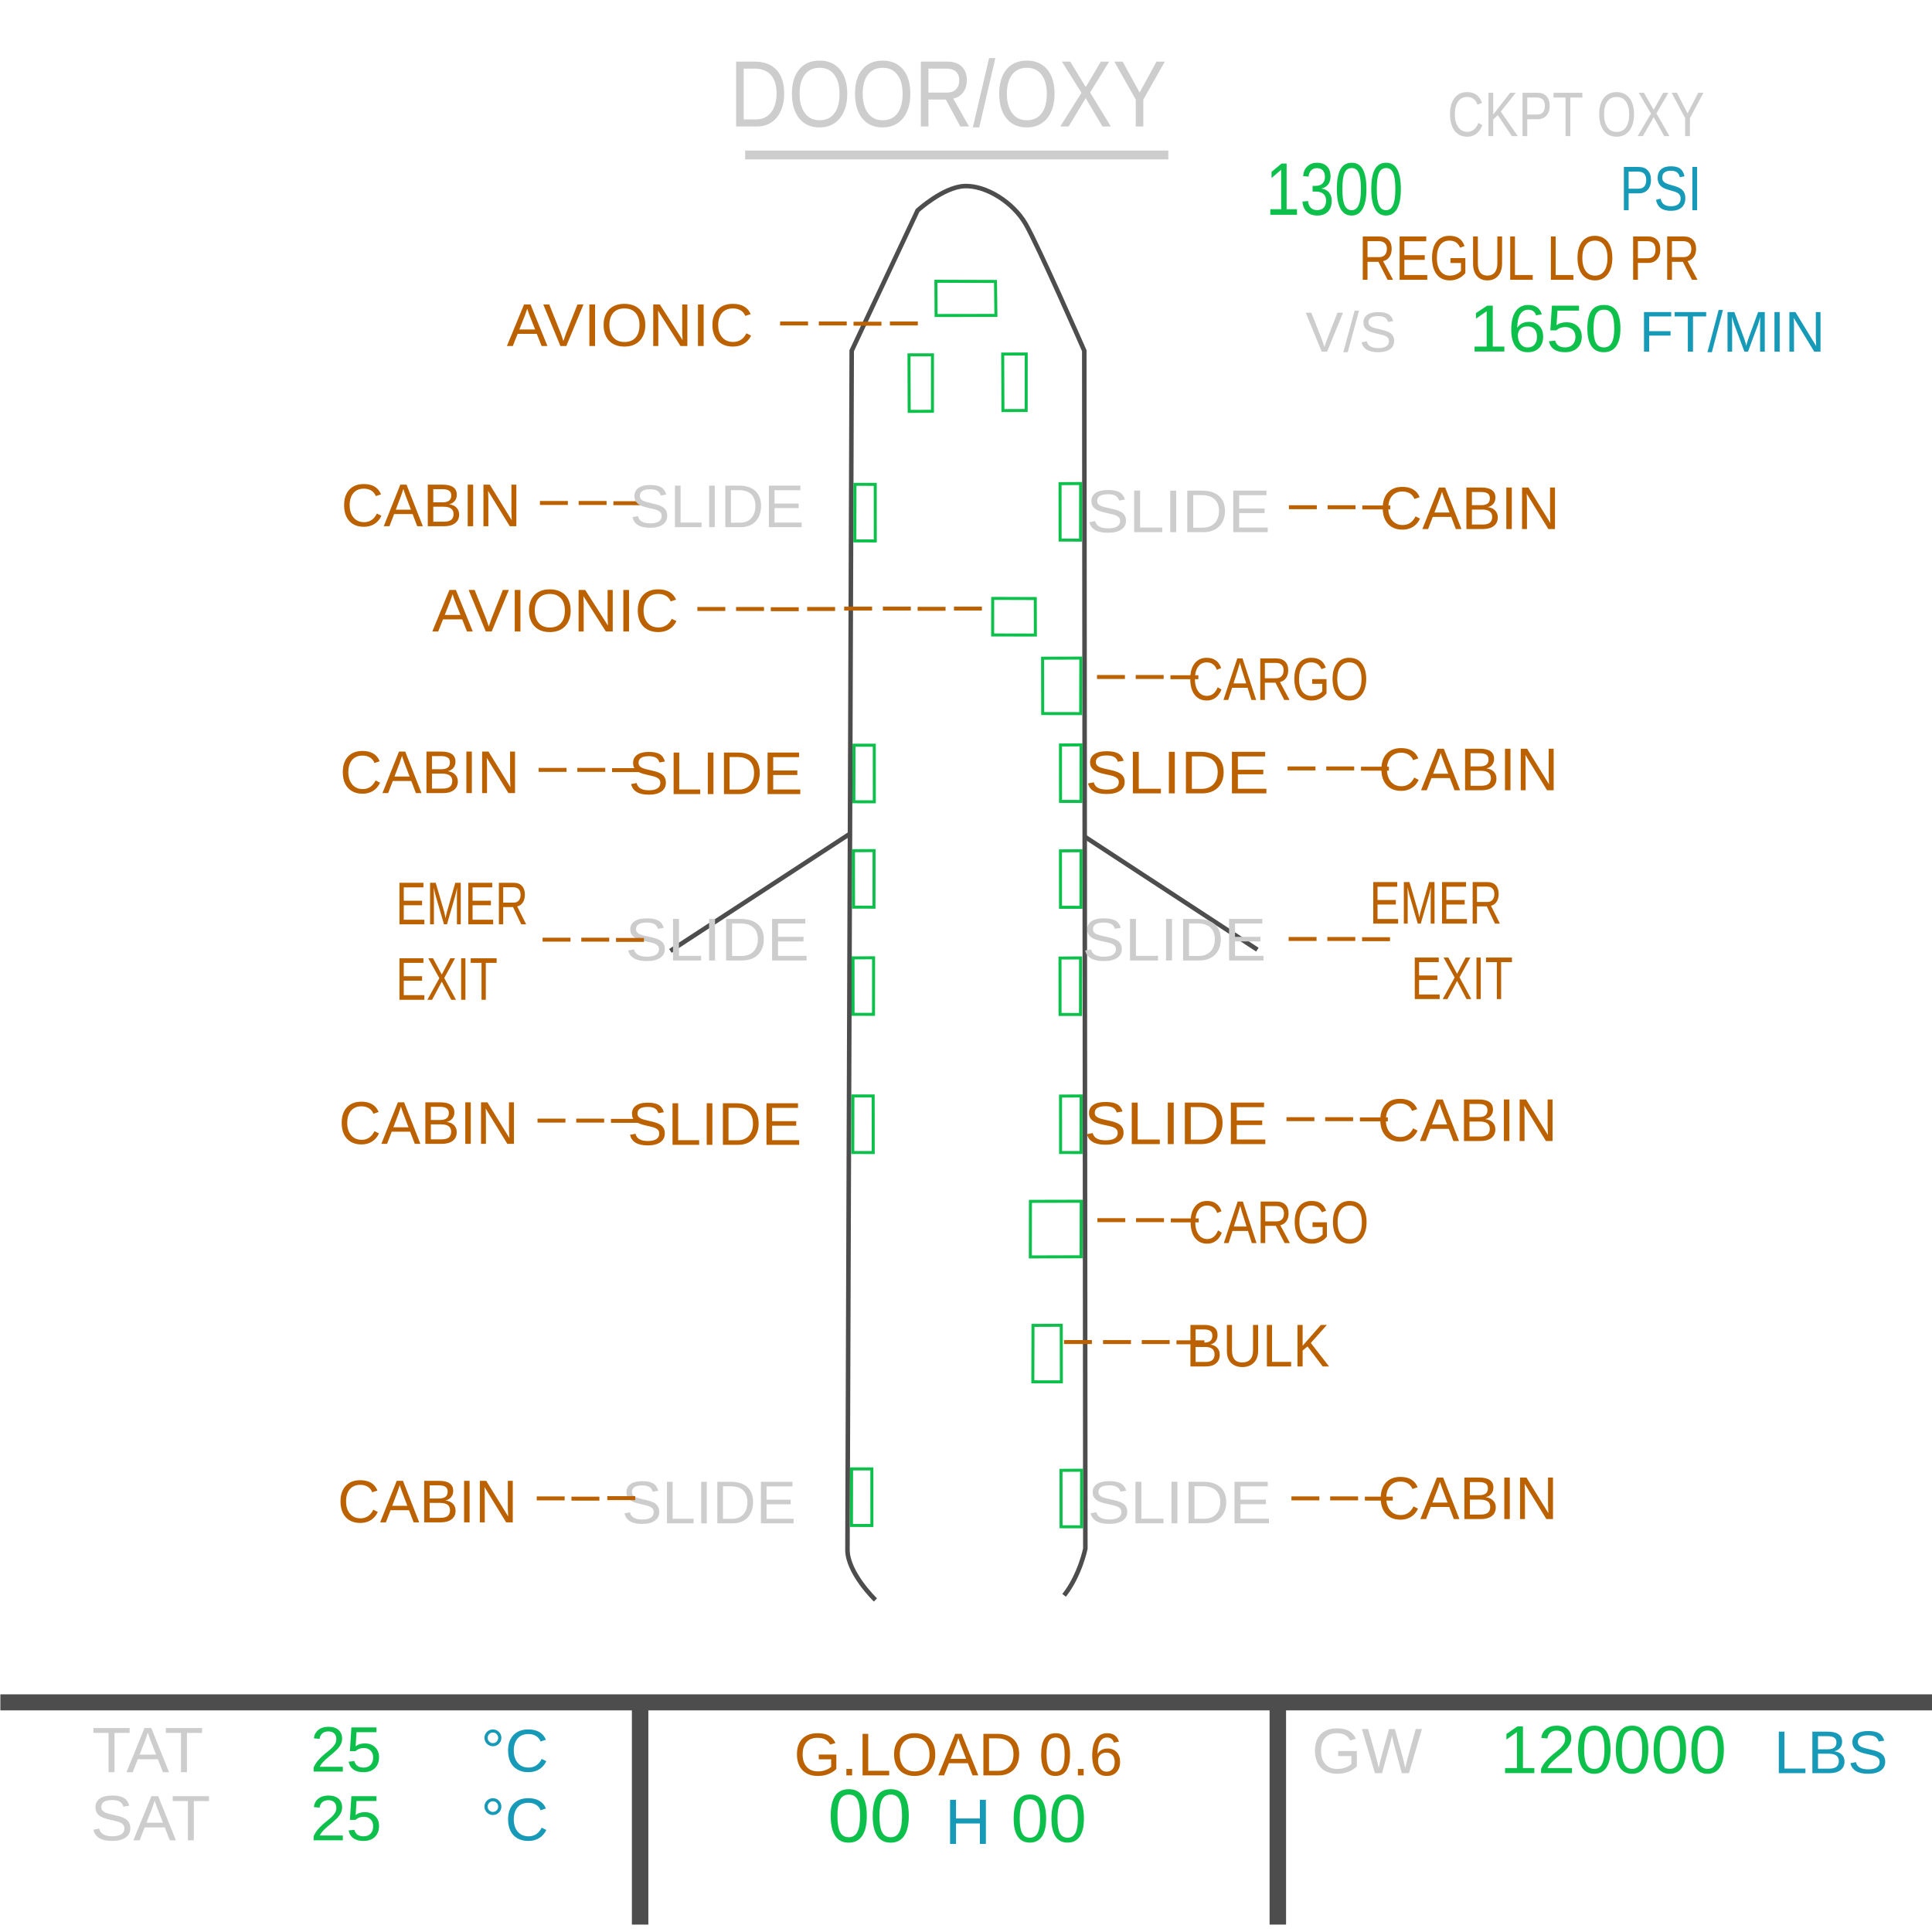
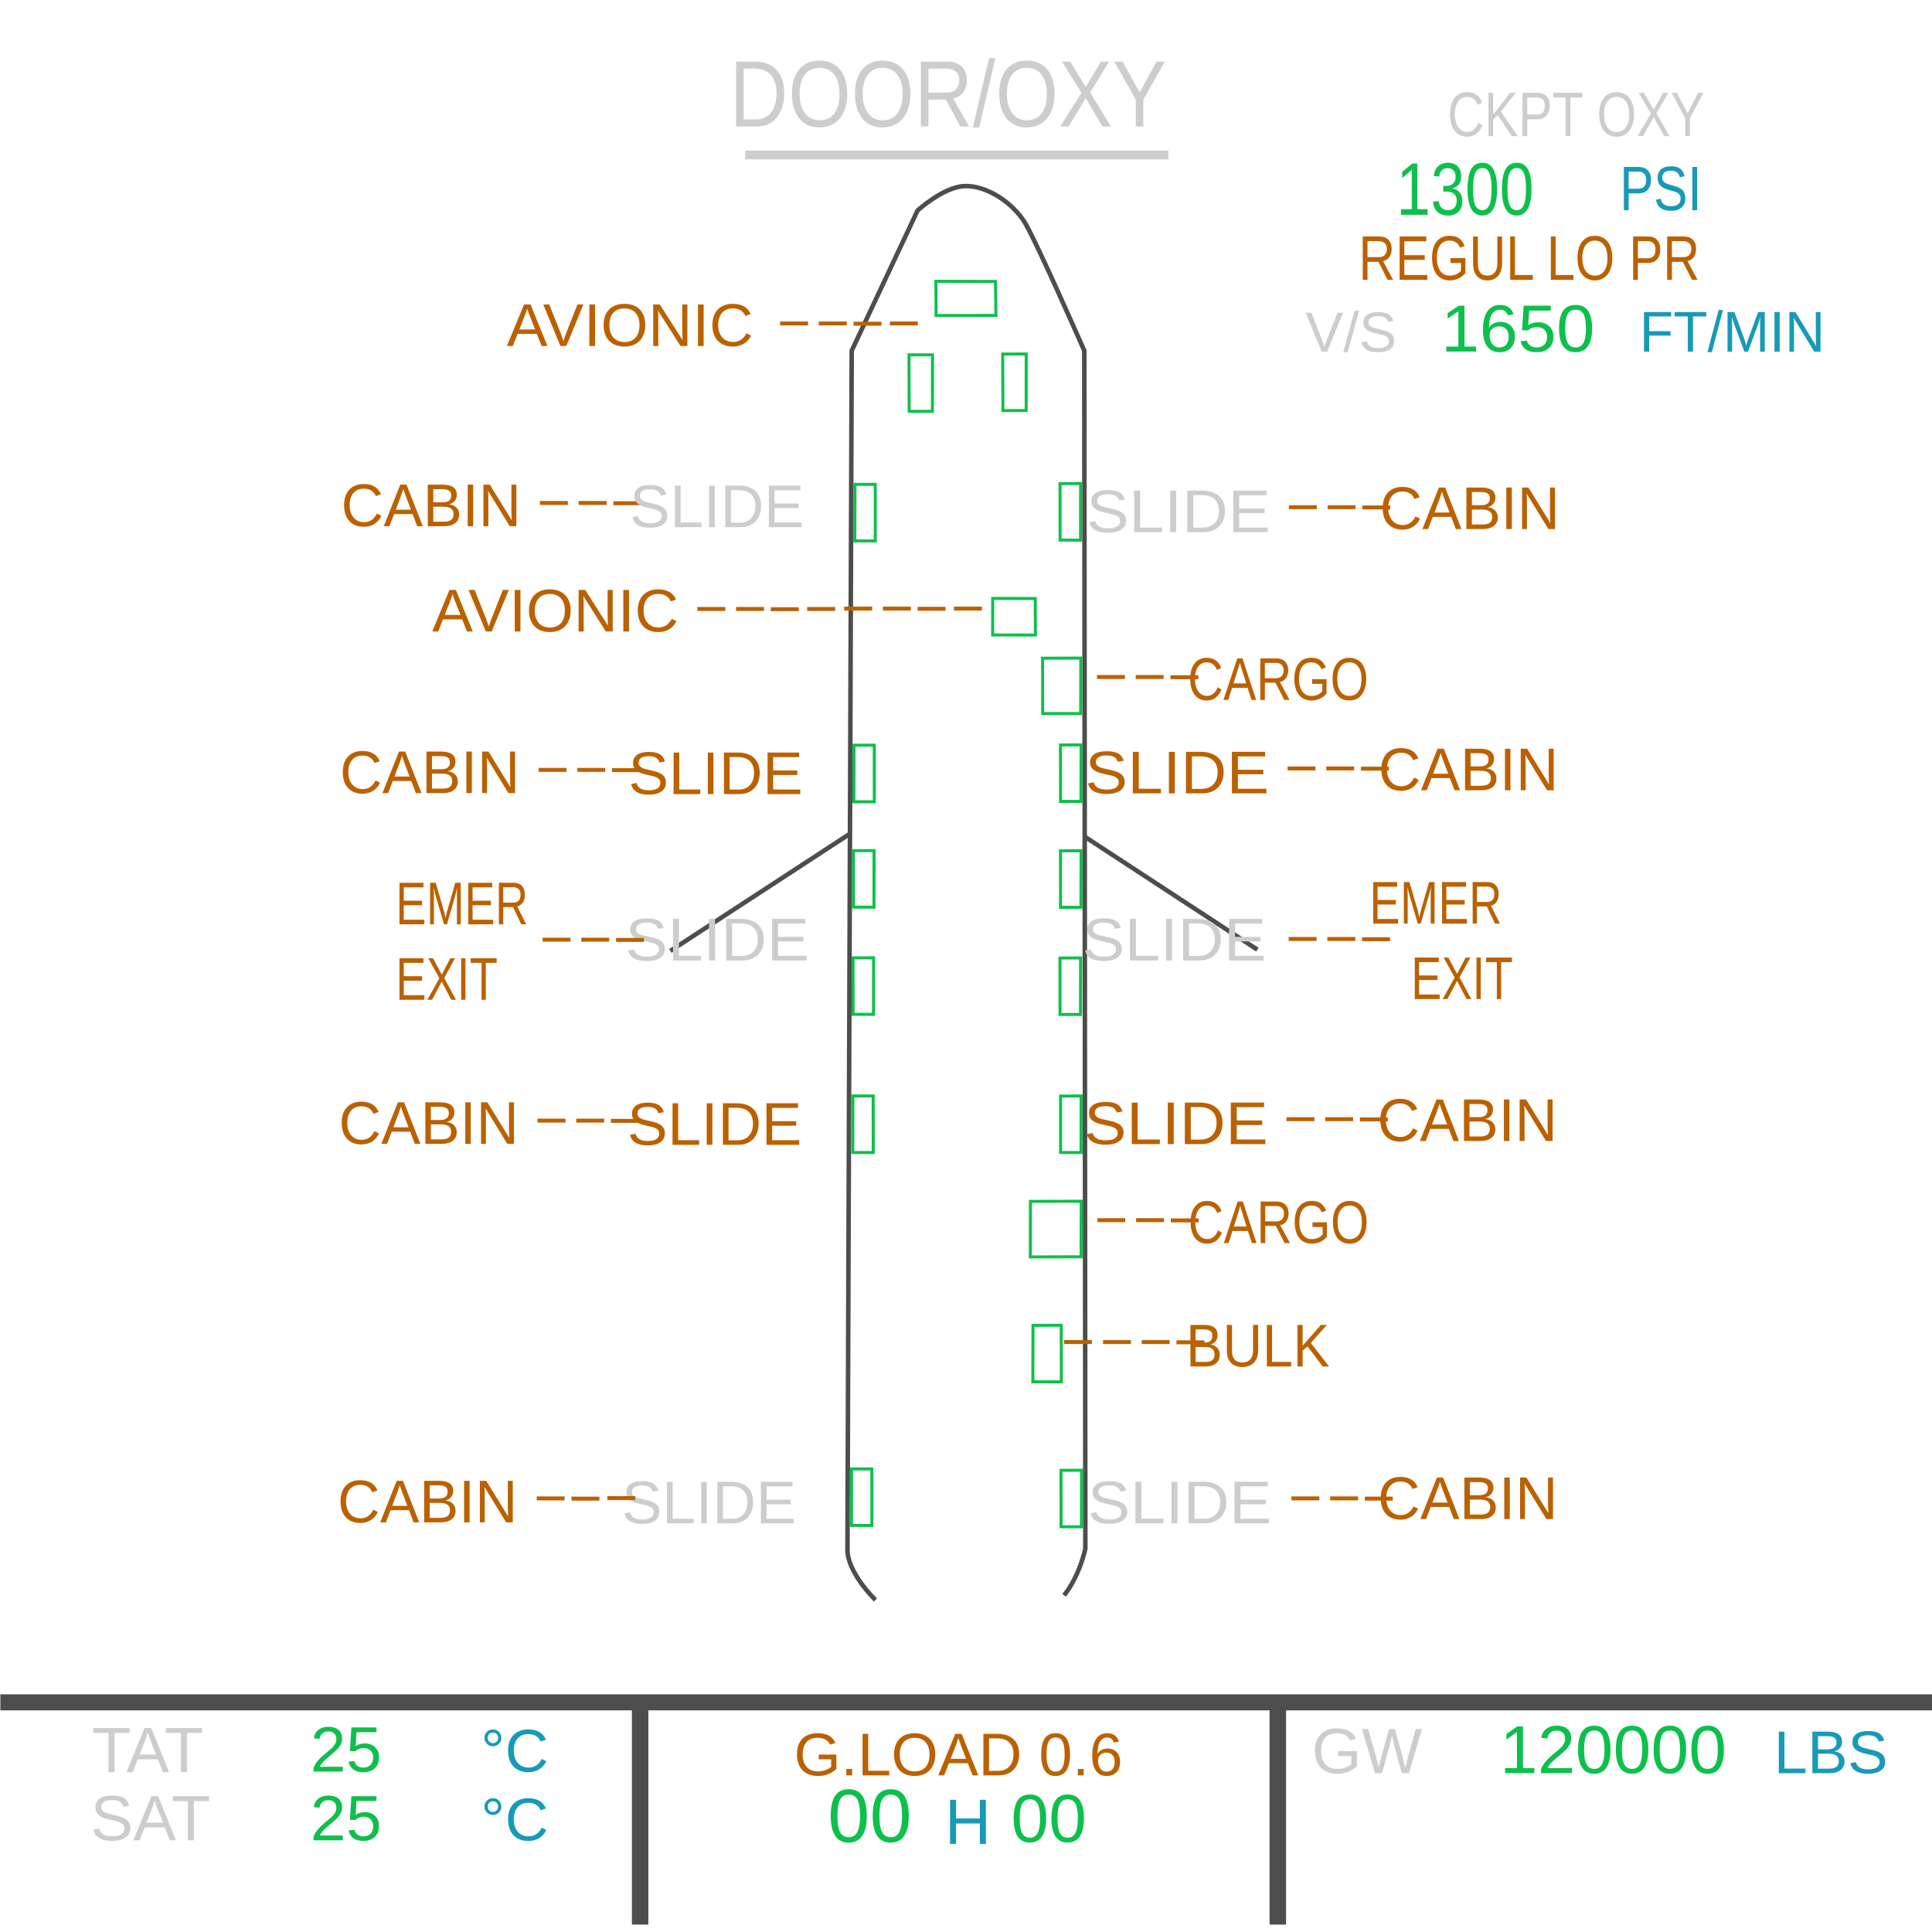
<svg xmlns="http://www.w3.org/2000/svg" width="1024pt" height="1024pt" viewBox="0 0 1024 1024" version="1.1" id="svg2">
  <defs id="defs373" />
  <g id="g913">
    <rect y="898.036" x="0.192" height="8.497" width="1023.902" id="rect3952" style="fill:#4d4d4d;fill-opacity:1" />
    <rect y="902.733" x="334.912" height="117.34" width="8.725" id="rect3956" style="fill:#4d4d4d;fill-opacity:1" />
    <rect style="fill:#4d4d4d;fill-opacity:1" id="rect4168" width="8.725" height="117.34" x="672.912" y="902.733" />
  </g>
  <text xml:space="preserve" style="font-style:normal;font-weight:normal;line-height:0%;font-family:'Liberation Sans';letter-spacing:0px;word-spacing:0px;fill:#179ab7;fill-opacity:1;stroke:none;stroke-width:1px;stroke-linecap:butt;stroke-linejoin:miter;stroke-opacity:1" x="500.752" y="977.318" id="text6232">
    <tspan id="tspan3726-1-4-5-7" x="500.752" y="977.318" style="font-style:normal;font-variant:normal;font-weight:normal;font-stretch:normal;font-size:34px;line-height:1.25;font-family:'Liberation Sans';-inkscape-font-specification:'Liberation Sans';fill:#179ab7;fill-opacity:1">H</tspan>
  </text>
  <text xml:space="preserve" style="font-style:normal;font-weight:normal;line-height:0%;font-family:'Liberation Sans';letter-spacing:0px;word-spacing:0px;fill:#179ab7;fill-opacity:1;stroke:none;stroke-width:1px;stroke-linecap:butt;stroke-linejoin:miter;stroke-opacity:1" x="254.868" y="938.986" id="text6233">
    <tspan id="tspan3726-1-4-5-3" x="254.868" y="938.986" style="font-style:normal;font-variant:normal;font-weight:normal;font-stretch:normal;font-size:32px;line-height:1.25;font-family:'Liberation Sans';-inkscape-font-specification:'Liberation Sans';fill:#179ab7;fill-opacity:1">°C</tspan>
  </text>
  <text xml:space="preserve" style="font-style:normal;font-weight:normal;line-height:0%;font-family:'Liberation Sans';letter-spacing:0px;word-spacing:0px;fill:#179ab7;fill-opacity:1;stroke:none;stroke-width:1px;stroke-linecap:butt;stroke-linejoin:miter;stroke-opacity:1" x="940.18" y="939.824" id="GW-weight-unit">
    <tspan id="tspan3726-1-4-5-7-7" x="940.18" y="939.824" style="font-style:normal;font-variant:normal;font-weight:normal;font-stretch:normal;font-size:32px;line-height:1.25;font-family:'Liberation Sans';-inkscape-font-specification:'Liberation Sans';fill:#179ab7;fill-opacity:1">LBS</tspan>
  </text>
  <text xml:space="preserve" style="font-style:normal;font-weight:normal;line-height:0%;font-family:'Liberation Sans';letter-spacing:0px;word-spacing:0px;fill:#000000;fill-opacity:1;stroke:none;stroke-width:1px;stroke-linecap:butt;stroke-linejoin:miter;stroke-opacity:1" x="695.25" y="939.804" id="text3912">
    <tspan id="tspan3914" x="695.25" y="939.804" style="font-style:normal;font-variant:normal;font-weight:normal;font-stretch:normal;font-size:34px;line-height:1.25;font-family:'Liberation Sans';-inkscape-font-specification:'Liberation Sans';fill:#cecdce">GW</tspan>
  </text>
  <text xml:space="preserve" style="font-style:normal;font-weight:normal;line-height:0%;font-family:'Liberation Sans';letter-spacing:0px;word-spacing:0px;fill:#000000;fill-opacity:1;stroke:none;stroke-width:1px;stroke-linecap:butt;stroke-linejoin:miter;stroke-opacity:1" x="48.732" y="939.298" id="text6235">
    <tspan id="tspan3914-9" x="48.732" y="939.298" style="font-style:normal;font-variant:normal;font-weight:normal;font-stretch:normal;font-size:34px;line-height:1.25;font-family:'Liberation Sans';-inkscape-font-specification:'Liberation Sans';fill:#cecdce">TAT</tspan>
  </text>
  <text xml:space="preserve" style="font-style:normal;font-weight:normal;line-height:0%;font-family:'Liberation Sans';letter-spacing:0px;word-spacing:0px;fill:#000000;fill-opacity:1;stroke:none;stroke-width:1px;stroke-linecap:butt;stroke-linejoin:miter;stroke-opacity:1" x="47.952" y="975.403" id="text6236">
    <tspan id="tspan3914-9-4" x="47.952" y="975.403" style="font-style:normal;font-variant:normal;font-weight:normal;font-stretch:normal;font-size:34px;line-height:1.25;font-family:'Liberation Sans';-inkscape-font-specification:'Liberation Sans';fill:#cecdce">SAT</tspan>
  </text>
  <text xml:space="preserve" style="font-style:normal;font-weight:normal;line-height:0%;font-family:'Liberation Sans';text-align:end;letter-spacing:0px;word-spacing:0px;text-anchor:end;fill:#000000;fill-opacity:1;stroke:none;stroke-width:1px;stroke-linecap:butt;stroke-linejoin:miter;stroke-opacity:1" x="212.326" y="938.966" id="TAT">
    <tspan id="tspan5151-5-7-1" x="212.326" y="938.966" style="font-style:normal;font-variant:normal;font-weight:normal;font-stretch:normal;font-size:34px;line-height:1.25;font-family:'Liberation Sans';-inkscape-font-specification:'Liberation Sans';text-align:end;text-anchor:end;fill:#0dc04b">25</tspan>
  </text>
  <text xml:space="preserve" style="font-style:normal;font-weight:normal;line-height:0%;font-family:'Liberation Sans';text-align:end;letter-spacing:0px;word-spacing:0px;text-anchor:end;fill:#000000;fill-opacity:1;stroke:none;stroke-width:1px;stroke-linecap:butt;stroke-linejoin:miter;stroke-opacity:1" x="212.326" y="975.404" id="SAT">
    <tspan id="tspan5151-5-7-1-0" x="212.326" y="975.404" style="font-style:normal;font-variant:normal;font-weight:normal;font-stretch:normal;font-size:34px;line-height:1.25;font-family:'Liberation Sans';-inkscape-font-specification:'Liberation Sans';text-align:end;text-anchor:end;fill:#0dc04b">25</tspan>
  </text>
  <text xml:space="preserve" style="font-style:normal;font-weight:normal;line-height:0%;font-family:'Liberation Sans';text-align:end;letter-spacing:0px;word-spacing:0px;text-anchor:end;fill:#000000;fill-opacity:1;stroke:none;stroke-width:1px;stroke-linecap:butt;stroke-linejoin:miter;stroke-opacity:1" x="925.09" y="939.785" id="GW">
    <tspan id="tspan5151-5-7-1-9" x="925.09" y="939.785" style="font-style:normal;font-variant:normal;font-weight:normal;font-stretch:normal;font-size:36px;line-height:1.25;font-family:'Liberation Sans';-inkscape-font-specification:'Liberation Sans';text-align:end;text-anchor:end;fill:#0dc04b">120000</tspan>
  </text>
  <text id="text4170" y="975.424" x="254.868" style="font-style:normal;font-weight:normal;line-height:0%;font-family:'Liberation Sans';letter-spacing:0px;word-spacing:0px;fill:#179ab7;fill-opacity:1;stroke:none;stroke-width:1px;stroke-linecap:butt;stroke-linejoin:miter;stroke-opacity:1" xml:space="preserve">
    <tspan style="font-style:normal;font-variant:normal;font-weight:normal;font-stretch:normal;font-size:32px;line-height:1.25;font-family:'Liberation Sans';-inkscape-font-specification:'Liberation Sans';fill:#179ab7;fill-opacity:1" y="975.424" x="254.868" id="tspan4172">°C</tspan>
  </text>
  <text id="UTCh" y="976.252" x="465.991" style="font-style:normal;font-weight:normal;line-height:0%;font-family:'Liberation Sans';text-align:center;letter-spacing:0px;word-spacing:0px;text-anchor:middle;fill:#000000;fill-opacity:1;stroke:none;stroke-width:1px;stroke-linecap:butt;stroke-linejoin:miter;stroke-opacity:1" xml:space="preserve">
    <tspan style="font-style:normal;font-variant:normal;font-weight:normal;font-stretch:normal;font-size:40px;line-height:1.25;font-family:'Liberation Sans';-inkscape-font-specification:'Liberation Sans';text-align:center;text-anchor:middle;fill:#0dc04b" y="976.252" x="465.991" id="tspan4176">00</tspan>
  </text>
  <text xml:space="preserve" style="font-style:normal;font-weight:normal;line-height:0%;font-family:'Liberation Sans';text-align:center;letter-spacing:0px;word-spacing:0px;text-anchor:middle;fill:#000000;fill-opacity:1;stroke:none;stroke-width:1px;stroke-linecap:butt;stroke-linejoin:miter;stroke-opacity:1" x="560.885" y="976.252" id="UTCm">
    <tspan id="tspan4180" x="560.885" y="976.252" style="font-style:normal;font-variant:normal;font-weight:normal;font-stretch:normal;font-size:36px;line-height:1.25;font-family:'Liberation Sans';-inkscape-font-specification:'Liberation Sans';text-align:center;text-anchor:middle;fill:#0dc04b">00</tspan>
  </text>
  <text xml:space="preserve" style="font-style:normal;font-weight:normal;line-height:0%;font-family:'Liberation Sans';text-align:center;letter-spacing:0px;word-spacing:0px;text-anchor:middle;fill:#000000;fill-opacity:1;stroke:none;stroke-width:1px;stroke-linecap:butt;stroke-linejoin:miter;stroke-opacity:1" x="512.932" y="940.985" id="GLoad">
    <tspan id="tspan861" x="512.932" y="940.985" style="font-style:normal;font-variant:normal;font-weight:normal;font-stretch:normal;font-size:32px;line-height:1.25;font-family:'Liberation Sans';-inkscape-font-specification:'Liberation Sans';text-align:center;text-anchor:middle;fill:#bb6100;fill-opacity:1">G.LOAD 0.6</tspan>
  </text>
  <text xml:space="preserve" style="font-style:normal;font-weight:normal;line-height:0%;font-family:'Liberation Sans';letter-spacing:0px;word-spacing:0px;fill:#000000;fill-opacity:1;stroke:none;stroke-width:1px;stroke-linecap:butt;stroke-linejoin:miter;stroke-opacity:1" x="546.919" y="62.163" id="PageTitleAPU" transform="scale(0.9272415,1.078468)">
    <tspan id="tspan3716" x="546.919" y="62.163" style="font-style:normal;font-variant:normal;font-weight:normal;font-stretch:normal;font-size:46.362px;line-height:1.25;font-family:'Liberation Sans';-inkscape-font-specification:'Liberation Sans';text-align:center;text-anchor:middle;fill:#cecdce">DOOR/OXY</tspan>
  </text>
  <rect style="fill:#cecdce;fill-opacity:1" id="PageTitleAPU2" width="224.293" height="4.678" x="394.949" y="79.798" />
  <path style="fill:none;fill-rule:evenodd;stroke:#4d4d4d;stroke-width:2.4;stroke-linecap:butt;stroke-linejoin:miter;stroke-opacity:1;stroke-miterlimit:4;stroke-dasharray:none" d="m 464,848 c 0,0 -14.829,-14.25 -14.829,-26.634 0,-12.383 2.251,-635.481 2.251,-635.481 L 486.321,111.586 c 0,0 13.509,-12.383 24.766,-12.946 11.257,-0.563 25.892,8.443 32.647,20.263 6.754,11.82 30.958,66.982 30.958,66.982 l 0.563,634.919 c 0,0 -2.814,14.072 -11.257,24.766" id="aircraft" />
  <path style="fill:none;fill-rule:evenodd;stroke:#4d4d4d;stroke-width:2.4;stroke-linecap:butt;stroke-linejoin:miter;stroke-opacity:1;stroke-miterlimit:4;stroke-dasharray:none" d="m 575.254,443.68 91.185,59.664" id="path4257" />
  <path style="fill:none;fill-rule:evenodd;stroke:#4d4d4d;stroke-width:2.4;stroke-linecap:butt;stroke-linejoin:miter;stroke-opacity:1;stroke-miterlimit:4;stroke-dasharray:none" d="M 450.625,441.812 355.312,504" id="path4259" />
  <path style="fill:none;fill-opacity:1;fill-rule:evenodd;stroke:#0dc04b;stroke-width:1.6;stroke-linecap:butt;stroke-linejoin:miter;stroke-opacity:1;stroke-miterlimit:4;stroke-dasharray:none" d="m 496.045,149.08 0.102,18.145 31.708,-0.048 -0.219,-18.001 z" id="Avionics1" />
  <path id="Avionics2" d="m 494.235,188.063 -12.456,0.02 0.113,29.959 12.322,-0.052 z" style="fill:none;fill-opacity:1;fill-rule:evenodd;stroke:#0dc04b;stroke-width:1.6;stroke-linecap:butt;stroke-linejoin:miter;stroke-miterlimit:4;stroke-dasharray:none;stroke-opacity:1" />
  <text xml:space="preserve" style="font-style:normal;font-variant:normal;font-weight:normal;font-stretch:normal;line-height:0%;font-family:'Liberation Sans';-inkscape-font-specification:'Liberation Sans';text-align:end;letter-spacing:0px;word-spacing:0px;text-anchor:end;fill:#000000;fill-opacity:1;stroke:none;stroke-width:1px;stroke-linecap:butt;stroke-linejoin:miter;stroke-opacity:1" x="407.014" y="184.449" id="AvionicsLbl1" transform="scale(1.005814,0.9942194)">
    <tspan id="tspan4271" x="407.014" y="184.449" style="font-size:32.186px;line-height:1.25;fill:#bb6100;fill-opacity:1">AVIONIC</tspan>
  </text>
  <path style="fill:#bb6100;fill-opacity:1;fill-rule:evenodd;stroke:#bb6100;stroke-width:2.612;stroke-linecap:butt;stroke-linejoin:miter;stroke-miterlimit:4;stroke-dasharray:none;stroke-dashoffset:7.68;stroke-opacity:1" d="M 516.836 214.307 L 535.334 214.307 L 516.836 214.307 z M 542.484 214.307 L 560.98 214.307 L 542.484 214.307 z M 589.582 214.307 L 608.08 214.307 L 589.582 214.307 z M 565.488 214.461 L 583.986 214.461 L 565.488 214.461 z " transform="scale(0.8,0.8)" id="AvionicsLine1" />
  <path style="fill:none;fill-opacity:1;fill-rule:evenodd;stroke:#0dc04b;stroke-width:1.6;stroke-linecap:butt;stroke-linejoin:miter;stroke-miterlimit:4;stroke-dasharray:none;stroke-opacity:1" d="m 463.895,256.717 -10.743,-0.003 -0.071,29.968 10.839,0.024 z" id="Cabin1Left" />
  <path id="Cabin1Right" d="m 572.755,256.281 -10.909,0.063 0.029,29.901 10.839,0.024 z" style="fill:none;fill-opacity:1;fill-rule:evenodd;stroke:#0dc04b;stroke-width:1.6;stroke-linecap:butt;stroke-linejoin:miter;stroke-miterlimit:4;stroke-dasharray:none;stroke-opacity:1" />
  <text xml:space="preserve" style="font-style:normal;font-variant:normal;font-weight:normal;font-stretch:normal;line-height:0%;font-family:'Liberation Sans';-inkscape-font-specification:'Liberation Sans';text-align:end;letter-spacing:0px;word-spacing:0px;text-anchor:end;fill:#bb6100;fill-opacity:1;stroke:none;stroke-width:1px;stroke-linecap:butt;stroke-linejoin:miter;stroke-opacity:1" x="289.621" y="275.521" id="Cabin1LeftLbl" transform="scale(0.9878765,1.012272)">
    <tspan id="tspan4291" x="289.621" y="275.521" style="font-size:31.612px;line-height:1.25">CABIN</tspan>
  </text>
  <path style="fill:#bb6100;fill-opacity:1;fill-rule:evenodd;stroke:#bb6100;stroke-width:2.089;stroke-linecap:butt;stroke-linejoin:miter;stroke-miterlimit:4;stroke-dasharray:none;stroke-dashoffset:7.68;stroke-opacity:1" d="m 286.179,266.584 14.797,0 z m 20.517,0 14.798,0 z m 18.405,0.125 14.797,0 z" id="Cabin1LeftLine" />
  <text xml:space="preserve" style="font-style:normal;font-weight:normal;line-height:0%;font-family:'Liberation Sans';text-align:end;letter-spacing:0px;word-spacing:0px;text-anchor:end;fill:#cecdce;fill-opacity:1;stroke:none;stroke-width:1px;stroke-linecap:butt;stroke-linejoin:miter;stroke-opacity:1;" x="436.253" y="279.41" id="Cabin1LeftSlide">
    <tspan id="tspan4301" x="436.253" y="279.41" style="font-size:32px;line-height:1.25;fill:#cecdce;fill-opacity:1;">SLIDE</tspan>
  </text>
  <text transform="scale(1.005814,0.9942194)" id="AvionicsLbl2" y="336.654" x="367.691" style="font-style:normal;font-variant:normal;font-weight:normal;font-stretch:normal;line-height:0%;font-family:'Liberation Sans';-inkscape-font-specification:'Liberation Sans';text-align:end;letter-spacing:0px;word-spacing:0px;text-anchor:end;fill:#000000;fill-opacity:1;stroke:none;stroke-width:1px;stroke-linecap:butt;stroke-linejoin:miter;stroke-opacity:1" xml:space="preserve">
    <tspan style="font-size:32.186px;line-height:1.25;fill:#bb6100;fill-opacity:1" y="336.654" x="367.691" id="tspan4364">AVIONIC</tspan>
  </text>
  <path style="fill:#bb6100;fill-opacity:1;fill-rule:evenodd;stroke:#bb6100;stroke-width:2.612;stroke-linecap:butt;stroke-linejoin:miter;stroke-miterlimit:4;stroke-dasharray:none;stroke-dashoffset:7.68;stroke-opacity:1" d="M 559.289 403.195 L 577.787 403.195 L 559.289 403.195 z M 584.938 403.195 L 603.434 403.195 L 584.938 403.195 z M 632.035 403.195 L 650.533 403.195 L 632.035 403.195 z M 607.941 403.35 L 626.439 403.35 L 607.941 403.35 z M 462.023 403.463 L 480.521 403.463 L 462.023 403.463 z M 487.672 403.463 L 506.168 403.463 L 487.672 403.463 z M 534.77 403.463 L 553.268 403.463 L 534.77 403.463 z M 510.676 403.619 L 529.174 403.619 L 510.676 403.619 z " transform="scale(0.8,0.8)" id="AvionicsLine2" />
  <path style="fill:none;fill-rule:evenodd;stroke:#0dc04b;stroke-width:1.6;stroke-linecap:butt;stroke-linejoin:miter;stroke-miterlimit:4;stroke-dasharray:none;stroke-opacity:1" d="m 526.156,317.167 -0.032,19.367 22.645,0.054 -0.054,-19.346 z" id="Avionics4" />
  <path style="fill:none;fill-opacity:1;fill-rule:evenodd;stroke:#0dc04b;stroke-width:1.6;stroke-linecap:butt;stroke-linejoin:miter;stroke-miterlimit:4;stroke-dasharray:none;stroke-opacity:1" d="m 543.912,187.633 -12.456,0.02 0.113,29.959 12.322,-0.052 z" id="Avionics3" />
  <text transform="scale(0.9878765,1.012272)" id="Cabin1RightLbl" y="277.01" x="846.867" style="font-style:normal;font-variant:normal;font-weight:normal;font-stretch:normal;line-height:0%;font-family:'Liberation Sans';-inkscape-font-specification:'Liberation Sans';text-align:end;letter-spacing:0px;word-spacing:0px;text-anchor:end;fill:#bb6100;fill-opacity:1;stroke:none;stroke-width:1px;stroke-linecap:butt;stroke-linejoin:miter;stroke-opacity:1" xml:space="preserve">
    <tspan y="277.01" x="846.867" id="tspan4388" style="font-size:31.612px;line-height:1.25">CABIN</tspan>
  </text>
  <text id="Cabin1RightSlide" y="289.655" x="665.713" style="font-style:normal;font-weight:normal;line-height:0%;font-family:'Liberation Sans';text-align:end;letter-spacing:0px;word-spacing:0px;text-anchor:end;fill:#cecdce;fill-opacity:1;stroke:none;stroke-width:1px;stroke-linecap:butt;stroke-linejoin:miter;stroke-opacity:1;" xml:space="preserve" transform="scale(1.026955,0.9737524)">
    <tspan y="289.655" x="665.713" id="tspan4398" style="font-size:32.863px;line-height:1.25;fill:#cecdce;fill-opacity:1;">SLIDE</tspan>
  </text>
  <path style="fill:#bb6100;fill-opacity:1;fill-rule:evenodd;stroke:#bb6100;stroke-width:2.612;stroke-linecap:butt;stroke-linejoin:miter;stroke-miterlimit:4;stroke-dasharray:none;stroke-dashoffset:7.68;stroke-opacity:1" d="m 853.92,336.043 18.498,0 z m 25.648,0 18.496,0 z m 23.004,0.154 18.498,0 z" transform="scale(0.8,0.8)" id="Cabin1RightLine" />
  <path style="fill:none;fill-opacity:1;fill-rule:evenodd;stroke:#0dc04b;stroke-width:1.6;stroke-linecap:butt;stroke-linejoin:miter;stroke-miterlimit:4;stroke-dasharray:none;stroke-opacity:1" d="m 572.856,348.797 -20.263,0.062 0.053,29.341 20.133,0.023 z" id="Cargo1Door" />
  <text transform="scale(0.9037763,1.106469)" xml:space="preserve" style="font-style:normal;font-variant:normal;font-weight:normal;font-stretch:normal;line-height:0%;font-family:'Liberation Sans';-inkscape-font-specification:'Liberation Sans';text-align:end;letter-spacing:0px;word-spacing:0px;text-anchor:end;fill:#bb6100;fill-opacity:1;stroke:none;stroke-width:1px;stroke-linecap:butt;stroke-linejoin:miter;stroke-opacity:1" x="812.605" y="335.279" id="Cargo1Lbl">
    <tspan id="tspan4422" x="812.605" y="335.279" style="font-size:28.921px;line-height:1.25">CARGO</tspan>
  </text>
  <path style="fill:#bb6100;fill-opacity:1;fill-rule:evenodd;stroke:#bb6100;stroke-width:2.089;stroke-linecap:butt;stroke-linejoin:miter;stroke-miterlimit:4;stroke-dasharray:none;stroke-dashoffset:7.68;stroke-opacity:1" d="m 581.433,358.819 14.798,0 -14.798,0 z m 20.519,0 14.797,0 -14.797,0 z m 18.403,0.125 14.798,0 -14.798,0 z" id="Cargo1Line" />
  <text transform="scale(1.026955,0.9737524)" xml:space="preserve" style="font-style:normal;font-weight:normal;line-height:0%;font-family:'Liberation Sans';text-align:end;letter-spacing:0px;word-spacing:0px;text-anchor:end;fill:#cecdce;fill-opacity:1;stroke:none;stroke-width:1px;stroke-linecap:butt;stroke-linejoin:miter;stroke-opacity:1;" x="663.556" y="522.788" id="ExitRSlide">
    <tspan id="tspan4432" x="663.556" y="522.788" style="font-size:32.863px;line-height:1.25;fill:#cecdce;fill-opacity:1;">SLIDE</tspan>
  </text>
  <text id="ExitLSlide" y="522.788" x="427.714" style="font-style:normal;font-weight:normal;line-height:0%;font-family:'Liberation Sans';text-align:end;letter-spacing:0px;word-spacing:0px;text-anchor:end;fill:#cecdce;fill-opacity:1;stroke:none;stroke-width:1px;stroke-linecap:butt;stroke-linejoin:miter;stroke-opacity:1;" xml:space="preserve" transform="scale(1.026955,0.9737524)">
    <tspan y="522.788" x="427.714" id="tspan4436" style="font-size:32.863px;line-height:1.25;fill:#cecdce;fill-opacity:1;">SLIDE</tspan>
  </text>
  <path style="fill:#bb6100;fill-opacity:1;fill-rule:evenodd;stroke:#bb6100;stroke-width:2.089;stroke-linecap:butt;stroke-linejoin:miter;stroke-miterlimit:4;stroke-dasharray:none;stroke-dashoffset:7.68;stroke-opacity:1" d="m 683,497.673 h 14.798 z m 20.519,0 h 14.798 z m 18.405,0.125 h 14.797 z" id="ExitRLine" />
  <text xml:space="preserve" style="font-style:normal;font-variant:normal;font-weight:normal;font-stretch:normal;line-height:0%;font-family:'Liberation Sans';-inkscape-font-specification:'Liberation Sans';text-align:end;letter-spacing:0px;word-spacing:0px;text-anchor:end;fill:#000000;fill-opacity:1;stroke:none;stroke-width:1px;stroke-linecap:butt;stroke-linejoin:miter;stroke-opacity:1" x="929.936" y="426.741" id="ExitRLbl" transform="scale(0.8717224,1.147154)">
    <tspan x="929.936" y="426.741" id="tspan4448" style="font-size:27.895px;line-height:1.25;fill:#bb6100;fill-opacity:1">EMER</tspan>
    <tspan x="929.936" y="461.61" style="font-size:27.895px;line-height:1.25;fill:#bb6100;fill-opacity:1" id="tspan4456">EXIT</tspan>
  </text>
  <text transform="scale(0.8717224,1.147154)" id="ExitLLbl" y="427.063" x="240.604" style="font-style:normal;font-variant:normal;font-weight:normal;font-stretch:normal;line-height:0%;font-family:'Liberation Sans';-inkscape-font-specification:'Liberation Sans';text-align:start;letter-spacing:0px;word-spacing:0px;text-anchor:start;fill:#000000;fill-opacity:1;stroke:none;stroke-width:1px;stroke-linecap:butt;stroke-linejoin:miter;stroke-opacity:1" xml:space="preserve">
    <tspan style="font-size:27.895px;line-height:1.25;text-align:start;text-anchor:start;fill:#bb6100;fill-opacity:1" id="tspan4460" y="427.063" x="240.604">EMER</tspan>
    <tspan id="tspan4462" style="font-size:27.895px;line-height:1.25;text-align:start;text-anchor:start;fill:#bb6100;fill-opacity:1" y="461.932" x="240.604">EXIT</tspan>
  </text>
  <path style="fill:#bb6100;fill-opacity:1;fill-rule:evenodd;stroke:#bb6100;stroke-width:2.089;stroke-linecap:butt;stroke-linejoin:miter;stroke-miterlimit:4;stroke-dasharray:none;stroke-dashoffset:7.68;stroke-opacity:1" d="m 287.581,498.042 h 14.798 z m 20.519,0 h 14.797 z m 18.403,0.125 h 14.798 z" id="ExitLLine" />
  <path style="fill:none;fill-opacity:1;fill-rule:evenodd;stroke:#0dc04b;stroke-width:1.6;stroke-linecap:butt;stroke-linejoin:miter;stroke-miterlimit:4;stroke-dasharray:none;stroke-opacity:1" d="m 572.978,450.912 -10.909,0.063 0.029,29.901 10.839,0.024 z" id="Exit1R" />
  <path id="Exit1L" d="m 463.27,450.837 -10.909,0.063 0.029,29.901 10.839,0.024 z" style="fill:none;fill-opacity:1;fill-rule:evenodd;stroke:#0dc04b;stroke-width:1.6;stroke-linecap:butt;stroke-linejoin:miter;stroke-miterlimit:4;stroke-dasharray:none;stroke-opacity:1" />
  <path id="Exit2R" d="m 572.73,507.714 -10.909,0.063 0.029,29.901 10.839,0.024 z" style="fill:none;fill-opacity:1;fill-rule:evenodd;stroke:#0dc04b;stroke-width:1.6;stroke-linecap:butt;stroke-linejoin:miter;stroke-miterlimit:4;stroke-dasharray:none;stroke-opacity:1" />
  <path style="fill:none;fill-opacity:1;fill-rule:evenodd;stroke:#0dc04b;stroke-width:1.6;stroke-linecap:butt;stroke-linejoin:miter;stroke-miterlimit:4;stroke-dasharray:none;stroke-opacity:1" d="m 463.022,507.639 -10.909,0.063 0.029,29.901 10.839,0.024 z" id="Exit2L" />
  <path id="Cargo2Door" d="m 573.074,636.686 -26.923,0.062 -0.051,29.445 26.897,-0.081 z" style="fill:none;fill-opacity:1;fill-rule:evenodd;stroke:#0dc04b;stroke-width:1.6;stroke-linecap:butt;stroke-linejoin:miter;stroke-miterlimit:4;stroke-dasharray:none;stroke-opacity:1" />
  <text id="Cargo2Lbl" y="595.466" x="812.817" style="font-style:normal;font-variant:normal;font-weight:normal;font-stretch:normal;line-height:0%;font-family:'Liberation Sans';-inkscape-font-specification:'Liberation Sans';text-align:end;letter-spacing:0px;word-spacing:0px;text-anchor:end;fill:#bb6100;fill-opacity:1;stroke:none;stroke-width:1px;stroke-linecap:butt;stroke-linejoin:miter;stroke-opacity:1" xml:space="preserve" transform="scale(0.9037763,1.106469)">
    <tspan y="595.466" x="812.817" id="tspan4482" style="font-size:28.921px;line-height:1.25">CARGO</tspan>
  </text>
  <path style="fill:#bb6100;fill-opacity:1;fill-rule:evenodd;stroke:#bb6100;stroke-width:2.089;stroke-linecap:butt;stroke-linejoin:miter;stroke-miterlimit:4;stroke-dasharray:none;stroke-dashoffset:7.68;stroke-opacity:1" d="m 581.625,646.708 14.798,0 -14.798,0 z m 20.519,0 14.797,0 -14.797,0 z m 18.403,0.123 14.798,0 -14.798,0 z" id="Cargo2Line" />
  <text xml:space="preserve" style="font-style:normal;font-variant:normal;font-weight:normal;font-stretch:normal;line-height:0%;font-family:'Liberation Sans';-inkscape-font-specification:'Liberation Sans';text-align:end;letter-spacing:0px;word-spacing:0px;text-anchor:end;fill:#bb6100;fill-opacity:1;stroke:none;stroke-width:1px;stroke-linecap:butt;stroke-linejoin:miter;stroke-opacity:1" x="748.216" y="691.432" id="BulkLbl" transform="scale(0.9546881,1.047462)">
    <tspan id="tspan4492" x="748.216" y="691.432" style="font-size:30.55px;line-height:1.25">BULK</tspan>
  </text>
  <path style="fill:#bb6100;fill-opacity:1;fill-rule:evenodd;stroke:#bb6100;stroke-width:2.612;stroke-linecap:butt;stroke-linejoin:miter;stroke-miterlimit:4;stroke-dasharray:none;stroke-dashoffset:7.68;stroke-opacity:1" d="M 704.92 889.133 L 723.416 889.133 L 704.92 889.133 z M 730.793 889.154 L 749.291 889.154 L 730.793 889.154 z M 756.441 889.154 L 774.939 889.154 L 756.441 889.154 z M 779.447 889.309 L 797.943 889.309 L 779.447 889.309 z " transform="scale(0.8,0.8)" id="BulkLine" />
  <path style="fill:none;fill-opacity:1;fill-rule:evenodd;stroke:#0dc04b;stroke-width:1.6;stroke-linecap:butt;stroke-linejoin:miter;stroke-miterlimit:4;stroke-dasharray:none;stroke-opacity:1" d="m 562.472,702.419 -14.959,0.063 -0.091,29.901 15.127,0.024 z" id="Bulk" />
  <path id="Cabin4Left" d="m 462.1,778.555 -10.743,-0.003 -0.071,29.968 10.839,0.024 z" style="fill:none;fill-opacity:1;fill-rule:evenodd;stroke:#0dc04b;stroke-width:1.6;stroke-linecap:butt;stroke-linejoin:miter;stroke-miterlimit:4;stroke-dasharray:none;stroke-opacity:1" />
  <path style="fill:none;fill-opacity:1;fill-rule:evenodd;stroke:#0dc04b;stroke-width:1.6;stroke-linecap:butt;stroke-linejoin:miter;stroke-miterlimit:4;stroke-dasharray:none;stroke-opacity:1" d="m 573.267,779.246 -10.909,0.063 0.029,29.901 10.839,0.024 z" id="Cabin4Right" />
  <text transform="scale(0.9878765,1.012272)" id="Cabin4LeftLbl" y="797.106" x="287.695" style="font-style:normal;font-variant:normal;font-weight:normal;font-stretch:normal;line-height:0%;font-family:'Liberation Sans';-inkscape-font-specification:'Liberation Sans';text-align:end;letter-spacing:0px;word-spacing:0px;text-anchor:end;fill:#bb6100;fill-opacity:1;stroke:none;stroke-width:1px;stroke-linecap:butt;stroke-linejoin:miter;stroke-opacity:1" xml:space="preserve">
    <tspan y="797.106" x="287.695" id="tspan4268" style="font-size:31.612px;line-height:1.25">CABIN</tspan>
  </text>
  <text id="Cabin4LeftSlide" y="807.397" x="432.03" style="font-style:normal;font-weight:normal;line-height:0%;font-family:'Liberation Sans';text-align:end;letter-spacing:0px;word-spacing:0px;text-anchor:end;fill:#cecdce;fill-opacity:1;stroke:none;stroke-width:1px;stroke-linecap:butt;stroke-linejoin:miter;stroke-opacity:1;" xml:space="preserve">
    <tspan y="807.397" x="432.03" id="tspan4278" style="font-size:32px;line-height:1.25;fill:#cecdce;fill-opacity:1;">SLIDE</tspan>
  </text>
  <path style="fill:#bb6100;fill-opacity:1;fill-rule:evenodd;stroke:#bb6100;stroke-width:2.089;stroke-linecap:butt;stroke-linejoin:miter;stroke-miterlimit:4;stroke-dasharray:none;stroke-dashoffset:7.68;stroke-opacity:1" d="m 321.883,794.038 14.798,0 z m -37.4,0.142 14.798,0 z m 18.405,0.125 14.797,0 z" id="Cabin4LeftLine" />
  <text xml:space="preserve" style="font-style:normal;font-variant:normal;font-weight:normal;font-stretch:normal;line-height:0%;font-family:'Liberation Sans';-inkscape-font-specification:'Liberation Sans';text-align:end;letter-spacing:0px;word-spacing:0px;text-anchor:end;fill:#bb6100;fill-opacity:1;stroke:none;stroke-width:1px;stroke-linecap:butt;stroke-linejoin:miter;stroke-opacity:1" x="845.794" y="795.387" id="Cabin4RightLbl" transform="scale(0.9878765,1.012272)">
    <tspan id="tspan4300" x="845.794" y="795.387" style="font-size:31.612px;line-height:1.25">CABIN</tspan>
  </text>
  <text transform="scale(1.026955,0.9737524)" xml:space="preserve" style="font-style:normal;font-weight:normal;line-height:0%;font-family:'Liberation Sans';text-align:end;letter-spacing:0px;word-spacing:0px;text-anchor:end;fill:#cecdce;fill-opacity:1;stroke:none;stroke-width:1px;stroke-linecap:butt;stroke-linejoin:miter;stroke-opacity:1;" x="666.375" y="829.133" id="Cabin4RightSlide">
    <tspan id="tspan4304" x="666.375" y="829.133" style="font-size:32.863px;line-height:1.25;fill:#cecdce;fill-opacity:1;">SLIDE</tspan>
  </text>
  <path style="fill:#bb6100;fill-opacity:1;fill-rule:evenodd;stroke:#bb6100;stroke-width:2.089;stroke-linecap:butt;stroke-linejoin:miter;stroke-miterlimit:4;stroke-dasharray:none;stroke-dashoffset:7.68;stroke-opacity:1" d="m 684.495,794.17 14.797,0 z m 20.517,0 14.798,0 z m 18.405,0.125 14.798,0 z" id="Cabin4RightLine" />
  <path id="Cabin2Left" d="m 463.379,394.983 -10.743,-0.003 -0.071,29.968 10.839,0.024 z" style="fill:none;fill-opacity:1;fill-rule:evenodd;stroke:#0dc04b;stroke-width:1.6;stroke-linecap:butt;stroke-linejoin:miter;stroke-miterlimit:4;stroke-dasharray:none;stroke-opacity:1" />
  <path style="fill:none;fill-opacity:1;fill-rule:evenodd;stroke:#0dc04b;stroke-width:1.6;stroke-linecap:butt;stroke-linejoin:miter;stroke-miterlimit:4;stroke-dasharray:none;stroke-opacity:1" d="m 572.984,394.795 -10.909,0.063 0.029,29.901 10.839,0.024 z" id="Cabin2Right" />
  <text transform="scale(0.9878765,1.012272)" id="Cabin2LeftLbl" y="415.274" x="288.91" style="font-style:normal;font-variant:normal;font-weight:normal;font-stretch:normal;line-height:0%;font-family:'Liberation Sans';-inkscape-font-specification:'Liberation Sans';text-align:end;letter-spacing:0px;word-spacing:0px;text-anchor:end;fill:#bb6100;fill-opacity:1;stroke:none;stroke-width:1px;stroke-linecap:butt;stroke-linejoin:miter;stroke-opacity:1" xml:space="preserve">
    <tspan y="415.274" x="288.91" id="tspan4294" style="font-size:31.612px;line-height:1.25">CABIN</tspan>
  </text>
  <path id="Cabin2LeftLine" d="m 285.476,408.052 14.797,0 z m 20.517,0 14.798,0 z m 18.405,0.125 14.797,0 z" style="fill:#bb6100;fill-opacity:1;fill-rule:evenodd;stroke:#bb6100;stroke-width:2.089;stroke-linecap:butt;stroke-linejoin:miter;stroke-miterlimit:4;stroke-dasharray:none;stroke-dashoffset:7.68;stroke-opacity:1" />
  <text id="Cabin2LeftSlide" y="420.878" x="435.55" style="font-style:normal;font-weight:normal;line-height:0%;font-family:'Liberation Sans';text-align:end;letter-spacing:0px;word-spacing:0px;text-anchor:end;fill:#bb6100;fill-opacity:1;stroke:none;stroke-width:1px;stroke-linecap:butt;stroke-linejoin:miter;stroke-opacity:1" xml:space="preserve">
    <tspan y="420.878" x="435.55" id="tspan4302" style="font-size:32px;line-height:1.25">SLIDE</tspan>
  </text>
  <text xml:space="preserve" style="font-style:normal;font-variant:normal;font-weight:normal;font-stretch:normal;line-height:0%;font-family:'Liberation Sans';-inkscape-font-specification:'Liberation Sans';text-align:end;letter-spacing:0px;word-spacing:0px;text-anchor:end;fill:#bb6100;fill-opacity:1;stroke:none;stroke-width:1px;stroke-linecap:butt;stroke-linejoin:miter;stroke-opacity:1" x="846.156" y="413.784" id="Cabin2RightLbl" transform="scale(0.9878765,1.012272)">
    <tspan id="tspan4306" x="846.156" y="413.784" style="font-size:31.612px;line-height:1.25">CABIN</tspan>
  </text>
  <text transform="scale(1.026955,0.9737524)" xml:space="preserve" style="font-style:normal;font-weight:normal;line-height:0%;font-family:'Liberation Sans';text-align:end;letter-spacing:0px;word-spacing:0px;text-anchor:end;fill:#bb6100;fill-opacity:1;stroke:none;stroke-width:1px;stroke-linecap:butt;stroke-linejoin:miter;stroke-opacity:1" x="665.029" y="431.839" id="Cabin2RightSlide">
    <tspan id="tspan4310" x="665.029" y="431.839" style="font-size:32.863px;line-height:1.25">SLIDE</tspan>
  </text>
  <path id="Cabin2RightLine" d="m 682.433,407.286 14.798,0 z m 20.519,0 14.797,0 z m 18.403,0.123 14.798,0 z" style="fill:#bb6100;fill-opacity:1;fill-rule:evenodd;stroke:#bb6100;stroke-width:2.089;stroke-linecap:butt;stroke-linejoin:miter;stroke-miterlimit:4;stroke-dasharray:none;stroke-dashoffset:7.68;stroke-opacity:1" />
  <path style="fill:none;fill-opacity:1;fill-rule:evenodd;stroke:#0dc04b;stroke-width:1.6;stroke-linecap:butt;stroke-linejoin:miter;stroke-miterlimit:4;stroke-dasharray:none;stroke-opacity:1" d="m 462.802,580.879 -10.743,-0.003 -0.071,29.968 10.839,0.024 z" id="Cabin3Left" />
  <path id="Cabin3Right" d="m 573.019,580.879 -10.909,0.063 0.029,29.901 10.839,0.024 z" style="fill:none;fill-opacity:1;fill-rule:evenodd;stroke:#0dc04b;stroke-width:1.6;stroke-linecap:butt;stroke-linejoin:miter;stroke-miterlimit:4;stroke-dasharray:none;stroke-opacity:1" />
  <text xml:space="preserve" style="font-style:normal;font-variant:normal;font-weight:normal;font-stretch:normal;line-height:0%;font-family:'Liberation Sans';-inkscape-font-specification:'Liberation Sans';text-align:end;letter-spacing:0px;word-spacing:0px;text-anchor:end;fill:#bb6100;fill-opacity:1;stroke:none;stroke-width:1px;stroke-linecap:butt;stroke-linejoin:miter;stroke-opacity:1" x="288.326" y="598.916" id="Cabin3LeftLbl" transform="scale(0.9878765,1.012272)">
    <tspan id="tspan4247" x="288.326" y="598.916" style="font-size:31.612px;line-height:1.25">CABIN</tspan>
  </text>
  <path style="fill:#bb6100;fill-opacity:1;fill-rule:evenodd;stroke:#bb6100;stroke-width:2.089;stroke-linecap:butt;stroke-linejoin:miter;stroke-miterlimit:4;stroke-dasharray:none;stroke-dashoffset:7.68;stroke-opacity:1" d="m 284.899,593.948 14.797,0 z m 20.517,0 14.798,0 z m 18.405,0.125 14.797,0 z" id="Cabin3LeftLine" />
  <text xml:space="preserve" style="font-style:normal;font-weight:normal;line-height:0%;font-family:'Liberation Sans';text-align:end;letter-spacing:0px;word-spacing:0px;text-anchor:end;fill:#bb6100;fill-opacity:1;stroke:none;stroke-width:1px;stroke-linecap:butt;stroke-linejoin:miter;stroke-opacity:1" x="434.974" y="606.774" id="Cabin3LeftSlide">
    <tspan id="tspan4253" x="434.974" y="606.774" style="font-size:32px;line-height:1.25">SLIDE</tspan>
  </text>
  <text transform="scale(0.9878765,1.012272)" id="Cabin3RightLbl" y="597.426" x="845.572" style="font-style:normal;font-variant:normal;font-weight:normal;font-stretch:normal;line-height:0%;font-family:'Liberation Sans';-inkscape-font-specification:'Liberation Sans';text-align:end;letter-spacing:0px;word-spacing:0px;text-anchor:end;fill:#bb6100;fill-opacity:1;stroke:none;stroke-width:1px;stroke-linecap:butt;stroke-linejoin:miter;stroke-opacity:1" xml:space="preserve">
    <tspan y="597.426" x="845.572" id="tspan4257" style="font-size:31.612px;line-height:1.25">CABIN</tspan>
  </text>
  <text id="Cabin3RightSlide" y="622.746" x="664.467" style="font-style:normal;font-weight:normal;line-height:0%;font-family:'Liberation Sans';text-align:end;letter-spacing:0px;word-spacing:0px;text-anchor:end;fill:#bb6100;fill-opacity:1;stroke:none;stroke-width:1px;stroke-linecap:butt;stroke-linejoin:miter;stroke-opacity:1" xml:space="preserve" transform="scale(1.026955,0.9737524)">
    <tspan y="622.746" x="664.467" id="tspan4261" style="font-size:32.863px;line-height:1.25">SLIDE</tspan>
  </text>
  <path style="fill:#bb6100;fill-opacity:1;fill-rule:evenodd;stroke:#bb6100;stroke-width:2.089;stroke-linecap:butt;stroke-linejoin:miter;stroke-miterlimit:4;stroke-dasharray:none;stroke-dashoffset:7.68;stroke-opacity:1" d="m 681.856,593.182 14.798,0 z m 20.519,0 14.797,0 z m 18.403,0.123 14.798,0 z" id="Cabin3RightLine" />
  <text xml:space="preserve" style="font-style:normal;font-variant:normal;font-weight:normal;font-stretch:normal;line-height:0%;font-family:'Liberation Sans';-inkscape-font-specification:'sans-serif, Normal';font-variant-ligatures:normal;font-variant-caps:normal;font-variant-numeric:normal;font-feature-settings:normal;text-align:start;letter-spacing:0px;word-spacing:0px;writing-mode:lr-tb;text-anchor:start;fill:#cecdce;fill-opacity:1;stroke:none;stroke-width:2.504px;stroke-linecap:butt;stroke-linejoin:miter;stroke-opacity:1;" x="852.174" y="64.937" id="DOOROXY-OxyIndicator" transform="scale(0.9002439,1.11081)">
    <tspan id="tspan4627" x="852.174" y="64.937" style="font-size:30.048px;line-height:0;fill:#cecdce;fill-opacity:1;stroke-width:2.504px;">CKPT OXY</tspan>
  </text>
  <text xml:space="preserve" style="font-style:normal;font-variant:normal;font-weight:normal;font-stretch:normal;line-height:0%;font-family:'Liberation Sans';-inkscape-font-specification:'sans-serif, Normal';font-variant-ligatures:normal;font-variant-caps:normal;font-variant-numeric:normal;font-feature-settings:normal;text-align:start;letter-spacing:0px;word-spacing:0px;writing-mode:lr-tb;text-anchor:start;fill:#bb6100;fill-opacity:1;stroke:none;stroke-width:2.504px;stroke-linecap:butt;stroke-linejoin:miter;stroke-opacity:1" x="799.859" y="133.498" id="DOOROXY-REGUL-LO-PR" transform="scale(0.9002439,1.11081)">
    <tspan id="tspan4647" x="799.859" y="133.498" style="font-size:30.048px;line-height:0">REGUL LO PR</tspan>
  </text>
-   <text xml:space="preserve" style="font-style:normal;font-weight:normal;font-size:32px;line-height:0%;font-family:'Liberation Sans';letter-spacing:0px;word-spacing:0px;fill:#0dc04b;fill-opacity:1;stroke:none;stroke-width:1.149;text-anchor:end;text-align:end;" x="918.819" y="103.75" id="DOOROXY-PR" transform="scale(0.9113068,1.097325)">
-     <tspan x="842.829" y="103.75" style="font-size:36px;line-height:1.25;fill:#0dc04b;fill-opacity:1;stroke-width:1.149;text-anchor:end;text-align:end;" id="tspan4653">1300</tspan>
+   <text xml:space="preserve" style="font-style:normal;font-weight:normal;font-size:32px;line-height:0%;font-family:'Liberation Sans';text-align:end;letter-spacing:0px;word-spacing:0px;text-anchor:end;fill:#0dc04b;fill-opacity:1;stroke:none;stroke-width:1.149;" x="918.819" y="103.75" id="DOOROXY-PR" transform="scale(0.9113068,1.097325)">
+     <tspan x="918.819" y="103.75" style="font-size:36px;line-height:1.25;text-align:end;text-anchor:end;fill:#0dc04b;fill-opacity:1;stroke-width:1.149;" id="tspan4653">1300</tspan>
  </text>
  <text xml:space="preserve" style="font-style:normal;font-variant:normal;font-weight:normal;font-stretch:normal;line-height:0%;font-family:'Liberation Sans';-inkscape-font-specification:'sans-serif, Normal';font-variant-ligatures:normal;font-variant-caps:normal;font-variant-numeric:normal;font-feature-settings:normal;text-align:start;letter-spacing:0px;word-spacing:0px;writing-mode:lr-tb;text-anchor:start;fill:#179ab7;fill-opacity:1;stroke:none;stroke-width:2.504px;stroke-linecap:butt;stroke-linejoin:miter;stroke-opacity:1" x="953.602" y="100.297" id="DOOROXY-text-psi" transform="scale(0.9002439,1.11081)">
    <tspan id="tspan4675" x="953.602" y="100.297" style="font-size:30px;line-height:0">PSI</tspan>
  </text>
  <g id="DOOR-VS-Container" transform="translate(12.94444,6.250187)">
    <text id="text4619" y="180.13" x="679.01" style="font-style:normal;font-weight:normal;line-height:0%;font-family:'Liberation Sans';letter-spacing:0px;word-spacing:0px;fill:#cecdce;fill-opacity:1;stroke:none;stroke-width:0.75" xml:space="preserve">
      <tspan id="tspan4621" style="font-size:30px;line-height:1.25;fill:#cecdce;fill-opacity:1;stroke-width:0.75" y="180.13" x="679.01">V/S</tspan>
    </text>
-     <text transform="scale(1.01819,0.9821345)" id="DOOR-VS" y="183.352" x="752.121" style="font-style:normal;font-variant:normal;font-weight:normal;font-stretch:normal;line-height:0%;font-family:'Liberation Sans';-inkscape-font-specification:'sans-serif, Normal';font-variant-ligatures:normal;font-variant-caps:normal;font-variant-numeric:normal;font-feature-settings:normal;text-align:start;letter-spacing:0px;word-spacing:0px;writing-mode:lr-tb;text-anchor:start;fill:#0dc04b;fill-opacity:1;stroke:none;stroke-width:0.579" xml:space="preserve">
-       <tspan style="font-size:36px;line-height:1.25;stroke-width:0.579" y="183.352" x="752.121" id="tspan4643">1650</tspan>
+     <text transform="scale(1.01819,0.9821345)" id="DOOR-VS" y="183.352" x="737.389" style="font-style:normal;font-variant:normal;font-weight:normal;font-stretch:normal;line-height:0%;font-family:'Liberation Sans';-inkscape-font-specification:'sans-serif, Normal';font-variant-ligatures:normal;font-variant-caps:normal;font-variant-numeric:normal;font-feature-settings:normal;text-align:start;letter-spacing:0px;word-spacing:0px;writing-mode:lr-tb;text-anchor:start;fill:#0dc04b;fill-opacity:1;stroke:none;stroke-width:0.579" xml:space="preserve">
+       <tspan style="font-size:36px;line-height:1.25;stroke-width:0.579" y="183.352" x="737.389" id="tspan4643">1650</tspan>
    </text>
    <text transform="scale(0.9841748,1.01608)" id="text4619-2-6" y="177.274" x="869.739" style="font-style:normal;font-variant:normal;font-weight:normal;font-stretch:normal;line-height:0%;font-family:'Liberation Sans';-inkscape-font-specification:'sans-serif, Normal';font-variant-ligatures:normal;font-variant-caps:normal;font-variant-numeric:normal;font-feature-settings:normal;text-align:start;letter-spacing:0px;word-spacing:0px;writing-mode:lr-tb;text-anchor:start;fill:#179ab7;fill-opacity:1;stroke:none;stroke-width:0.56" xml:space="preserve">
      <tspan style="font-size:30px;line-height:1.25;stroke-width:0.56" y="177.274" x="869.739" id="tspan4663">FT/MIN</tspan>
    </text>
    <g id="DOOR-VS-Arrow-DN" />
    <g transform="matrix(1,0,0,-1,0.04406707,358.0076)" id="DOOR-VS-Arrow-UP" />
  </g>
</svg>
